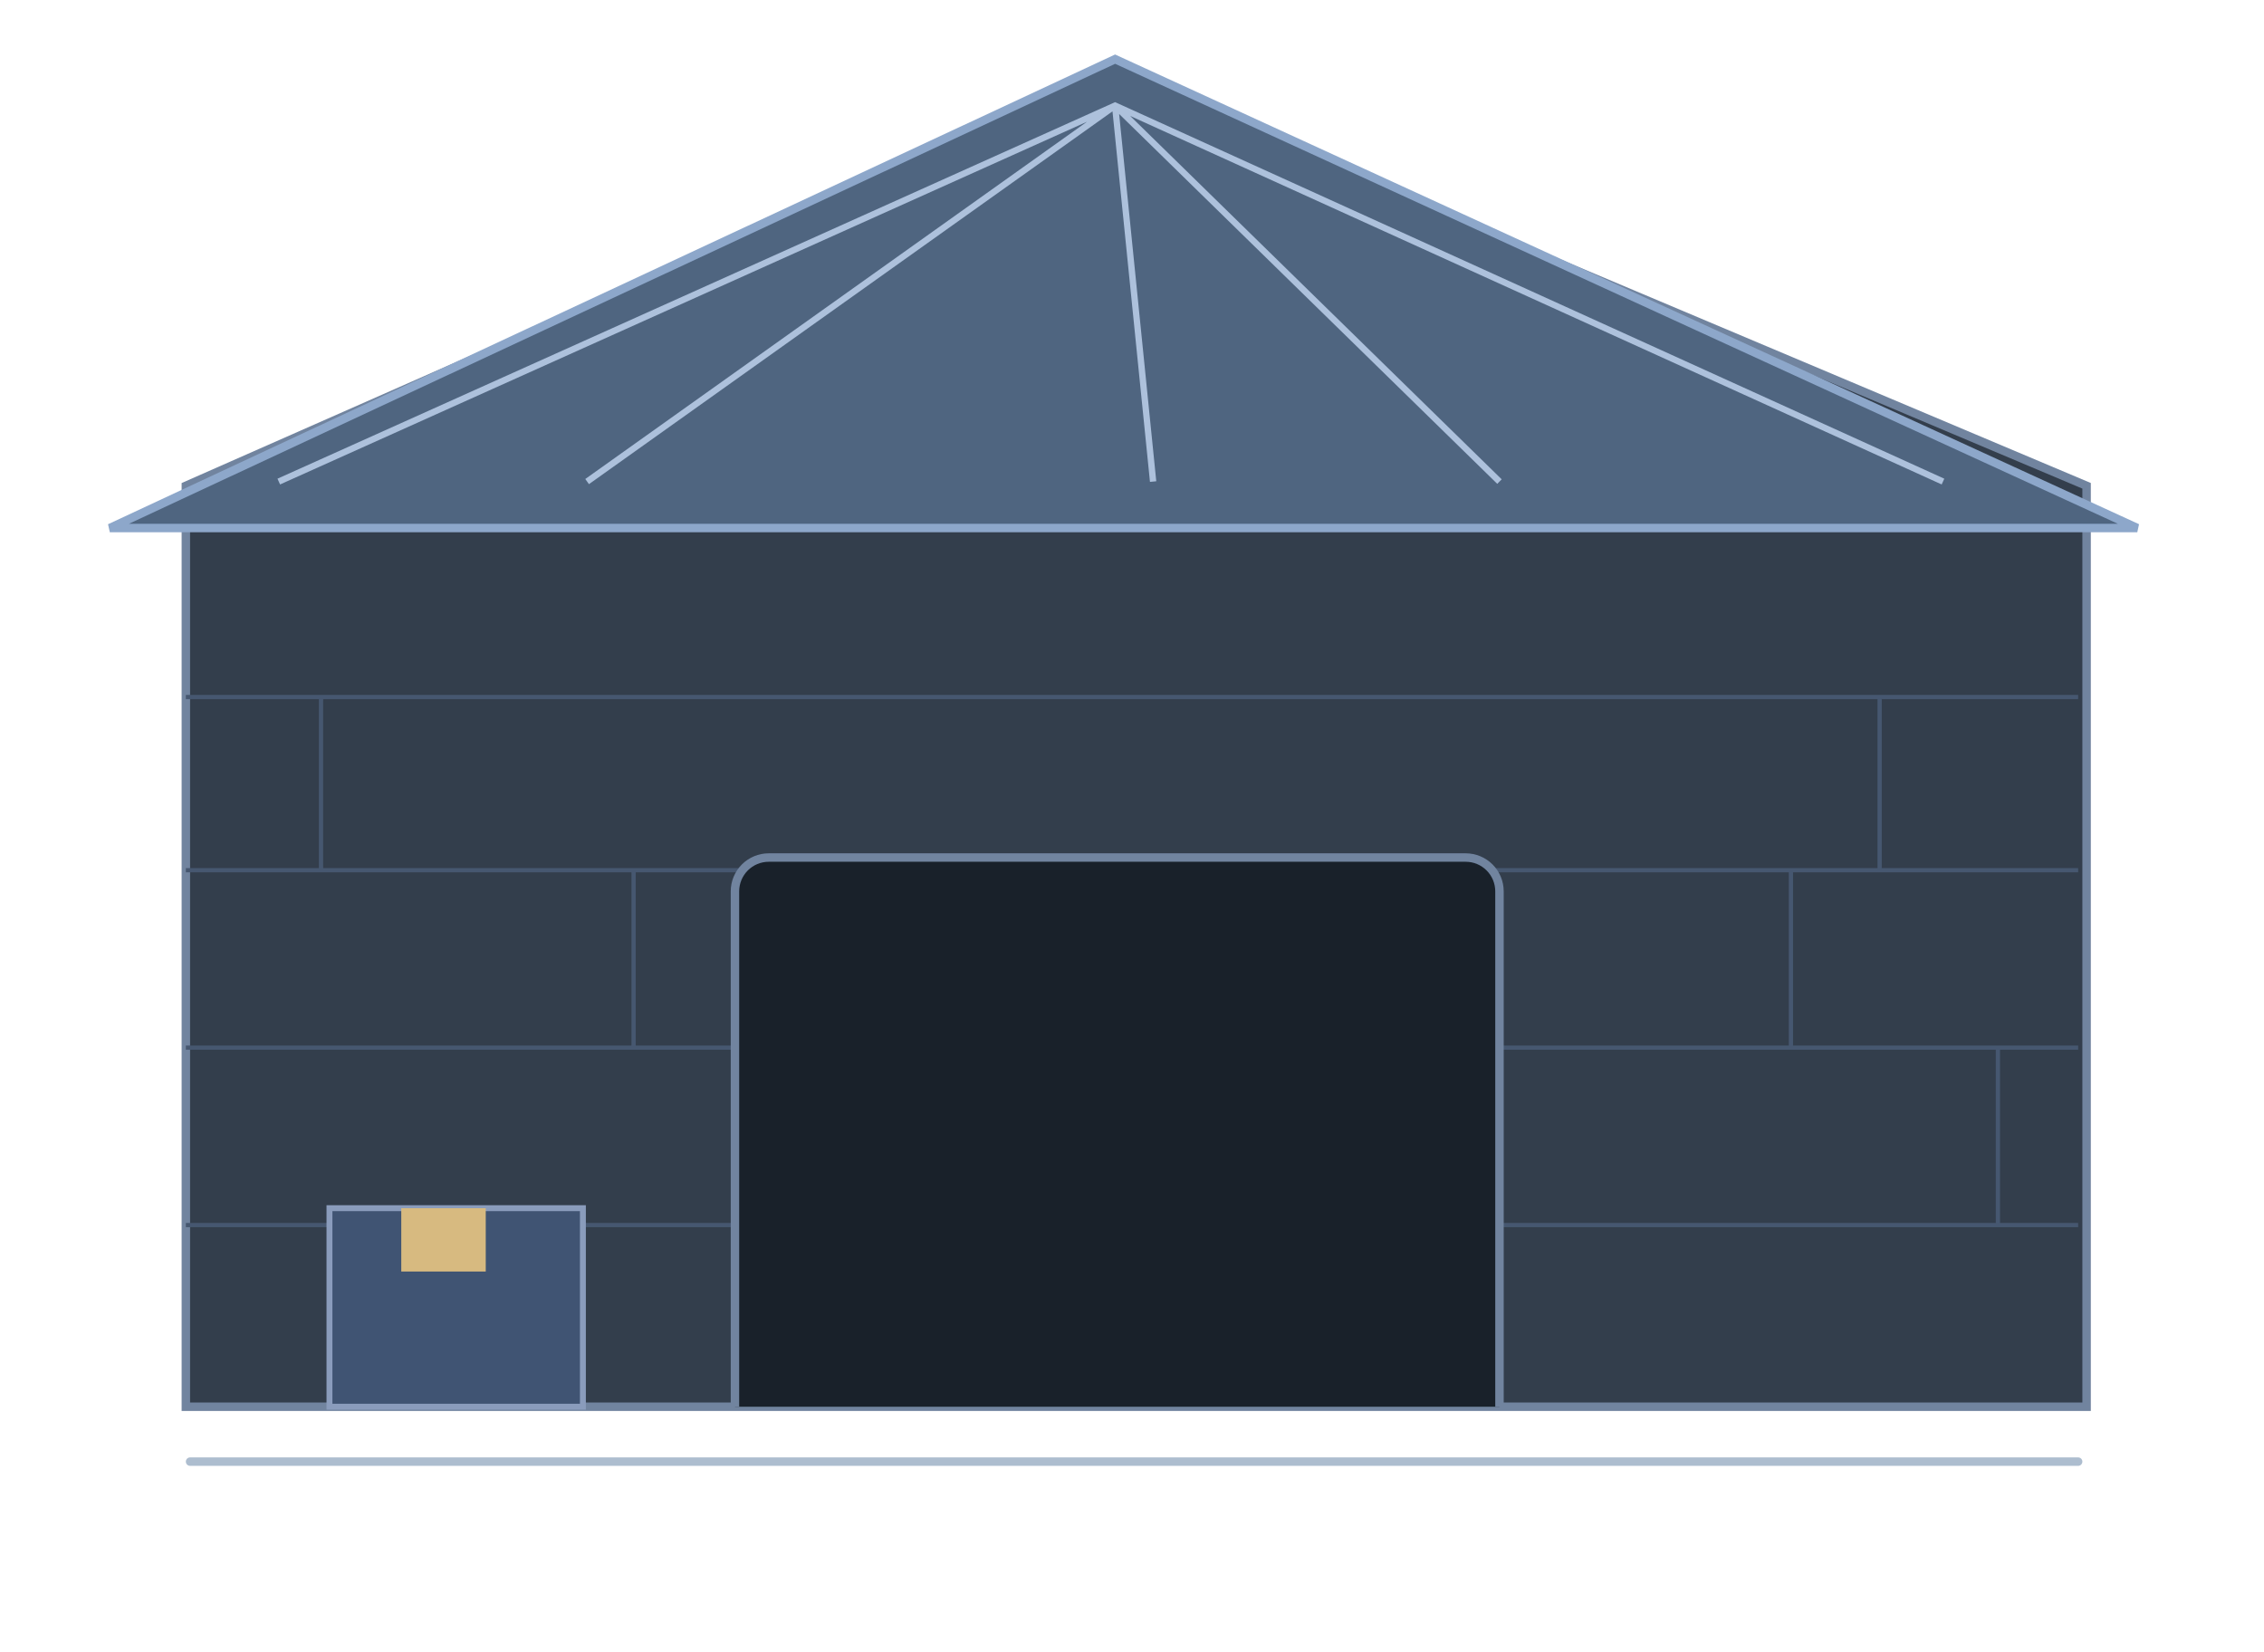
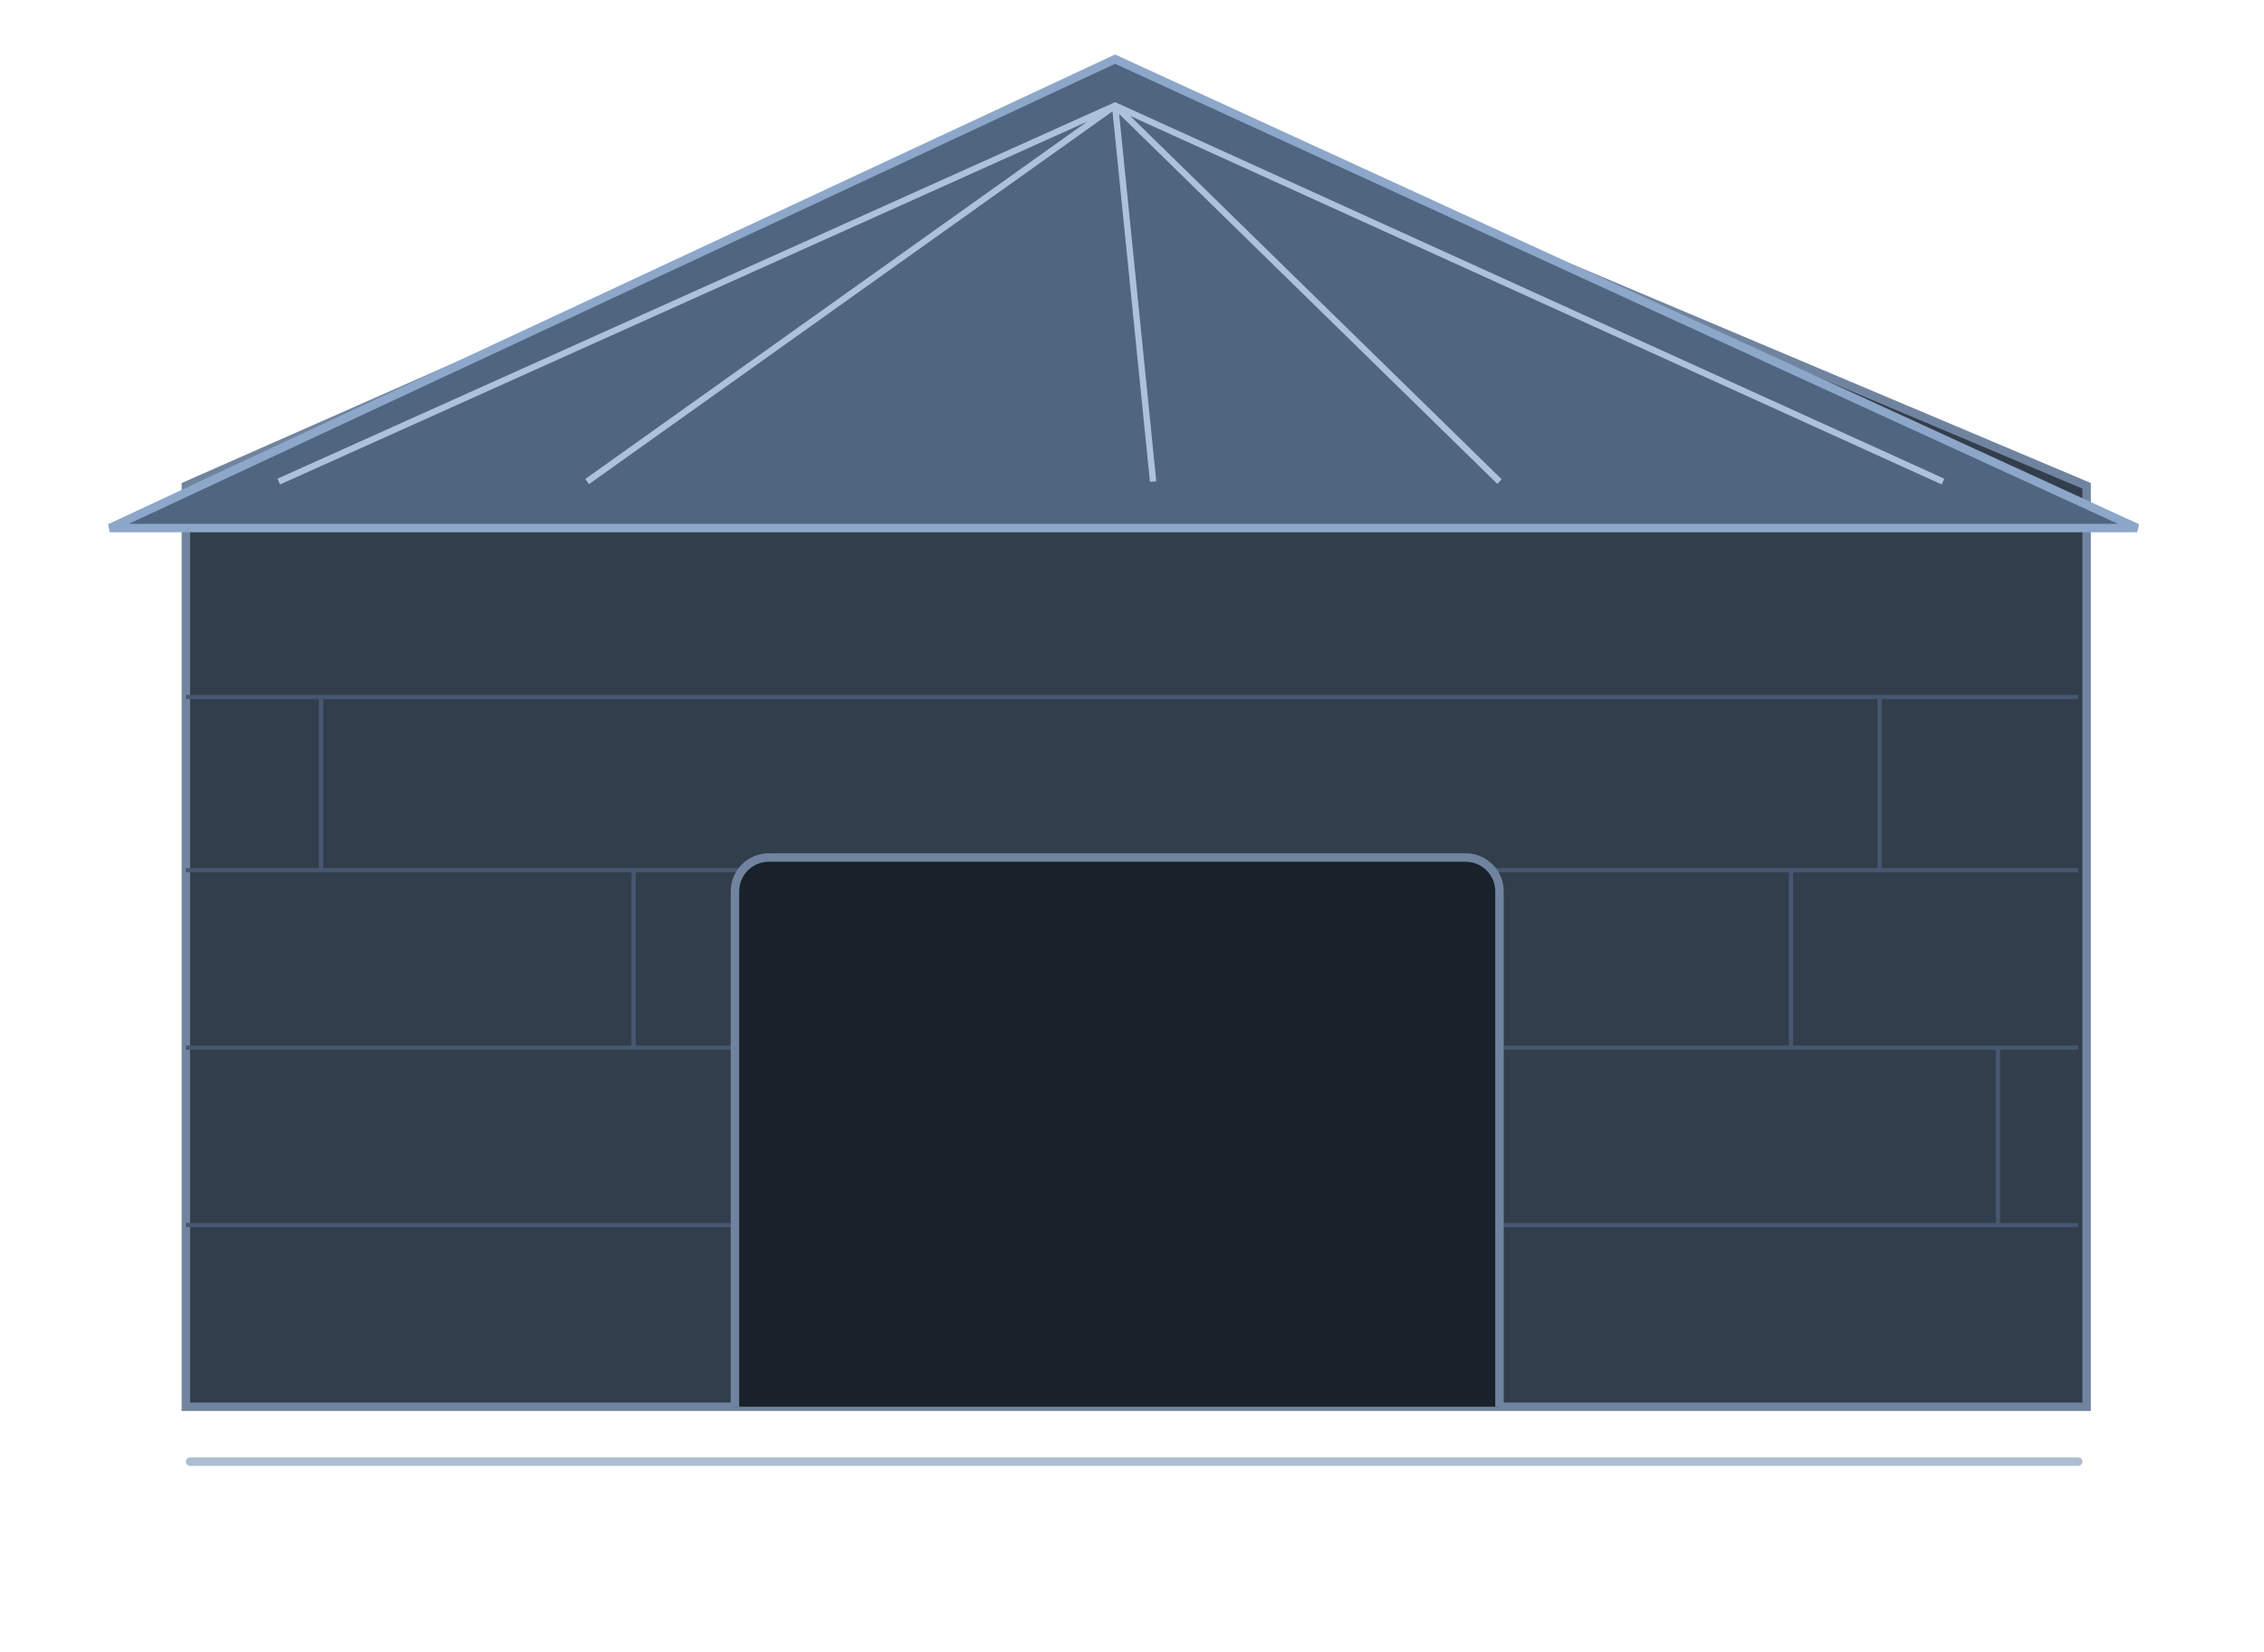
<svg xmlns="http://www.w3.org/2000/svg" preserveAspectRatio="none" overflow="visible" style="display: block;" width="536" height="391" viewBox="0 0 536 391" fill="none">
  <g id="ä»åºç«é¢ Â· æè´¨">
    <path id="Vector" d="M44 115L264 18L494 115V333H44V115Z" fill="#333E4C" stroke-width="2" stroke="#71849F" />
    <path id="Vector_2" d="M26 125L264 14L506 125H26Z" fill="#4F6580" stroke-width="2" stroke="#8DA7CA" />
    <path id="Vector_3" d="M460 114L264 25L66 114M264 25L139 114M264 25L273 114M264 25L355 114" stroke-width="1.5" stroke="#ADC1DC" />
    <g id="Vector_4">
      <path d="M44 165H492ZM44 206H492ZM44 248H492ZM44 290H492ZM76 165V206ZM150 206V248ZM445 165V206ZM473 248V290ZM424 206V248Z" fill="black" />
      <path d="M44 165H492M44 206H492M44 248H492M44 290H492M76 165V206M150 206V248M445 165V206M473 248V290M424 206V248" stroke="#465770" />
    </g>
    <path id="Vector_5" d="M174 333V211C174 208.878 174.843 206.843 176.343 205.343C177.843 203.843 179.878 203 182 203H347C349.122 203 351.157 203.843 352.657 205.343C354.157 206.843 355 208.878 355 211V333" fill="#19212A" stroke-width="2" stroke="#71849F" />
    <g id="Vector_6">
      <path d="M45 346H492Z" fill="black" />
      <path d="M45 346H492" stroke-width="2" stroke-linecap="round" stroke="#ADBDCF" />
    </g>
-     <path id="Vector_7" d="M78 286H138V333H78V286Z" fill="#405473" stroke-width="1.4" stroke="#8A9CBC" />
-     <path id="Vector_8" d="M95 286H115V301H95V286Z" fill="#D7BA80" />
  </g>
</svg>
